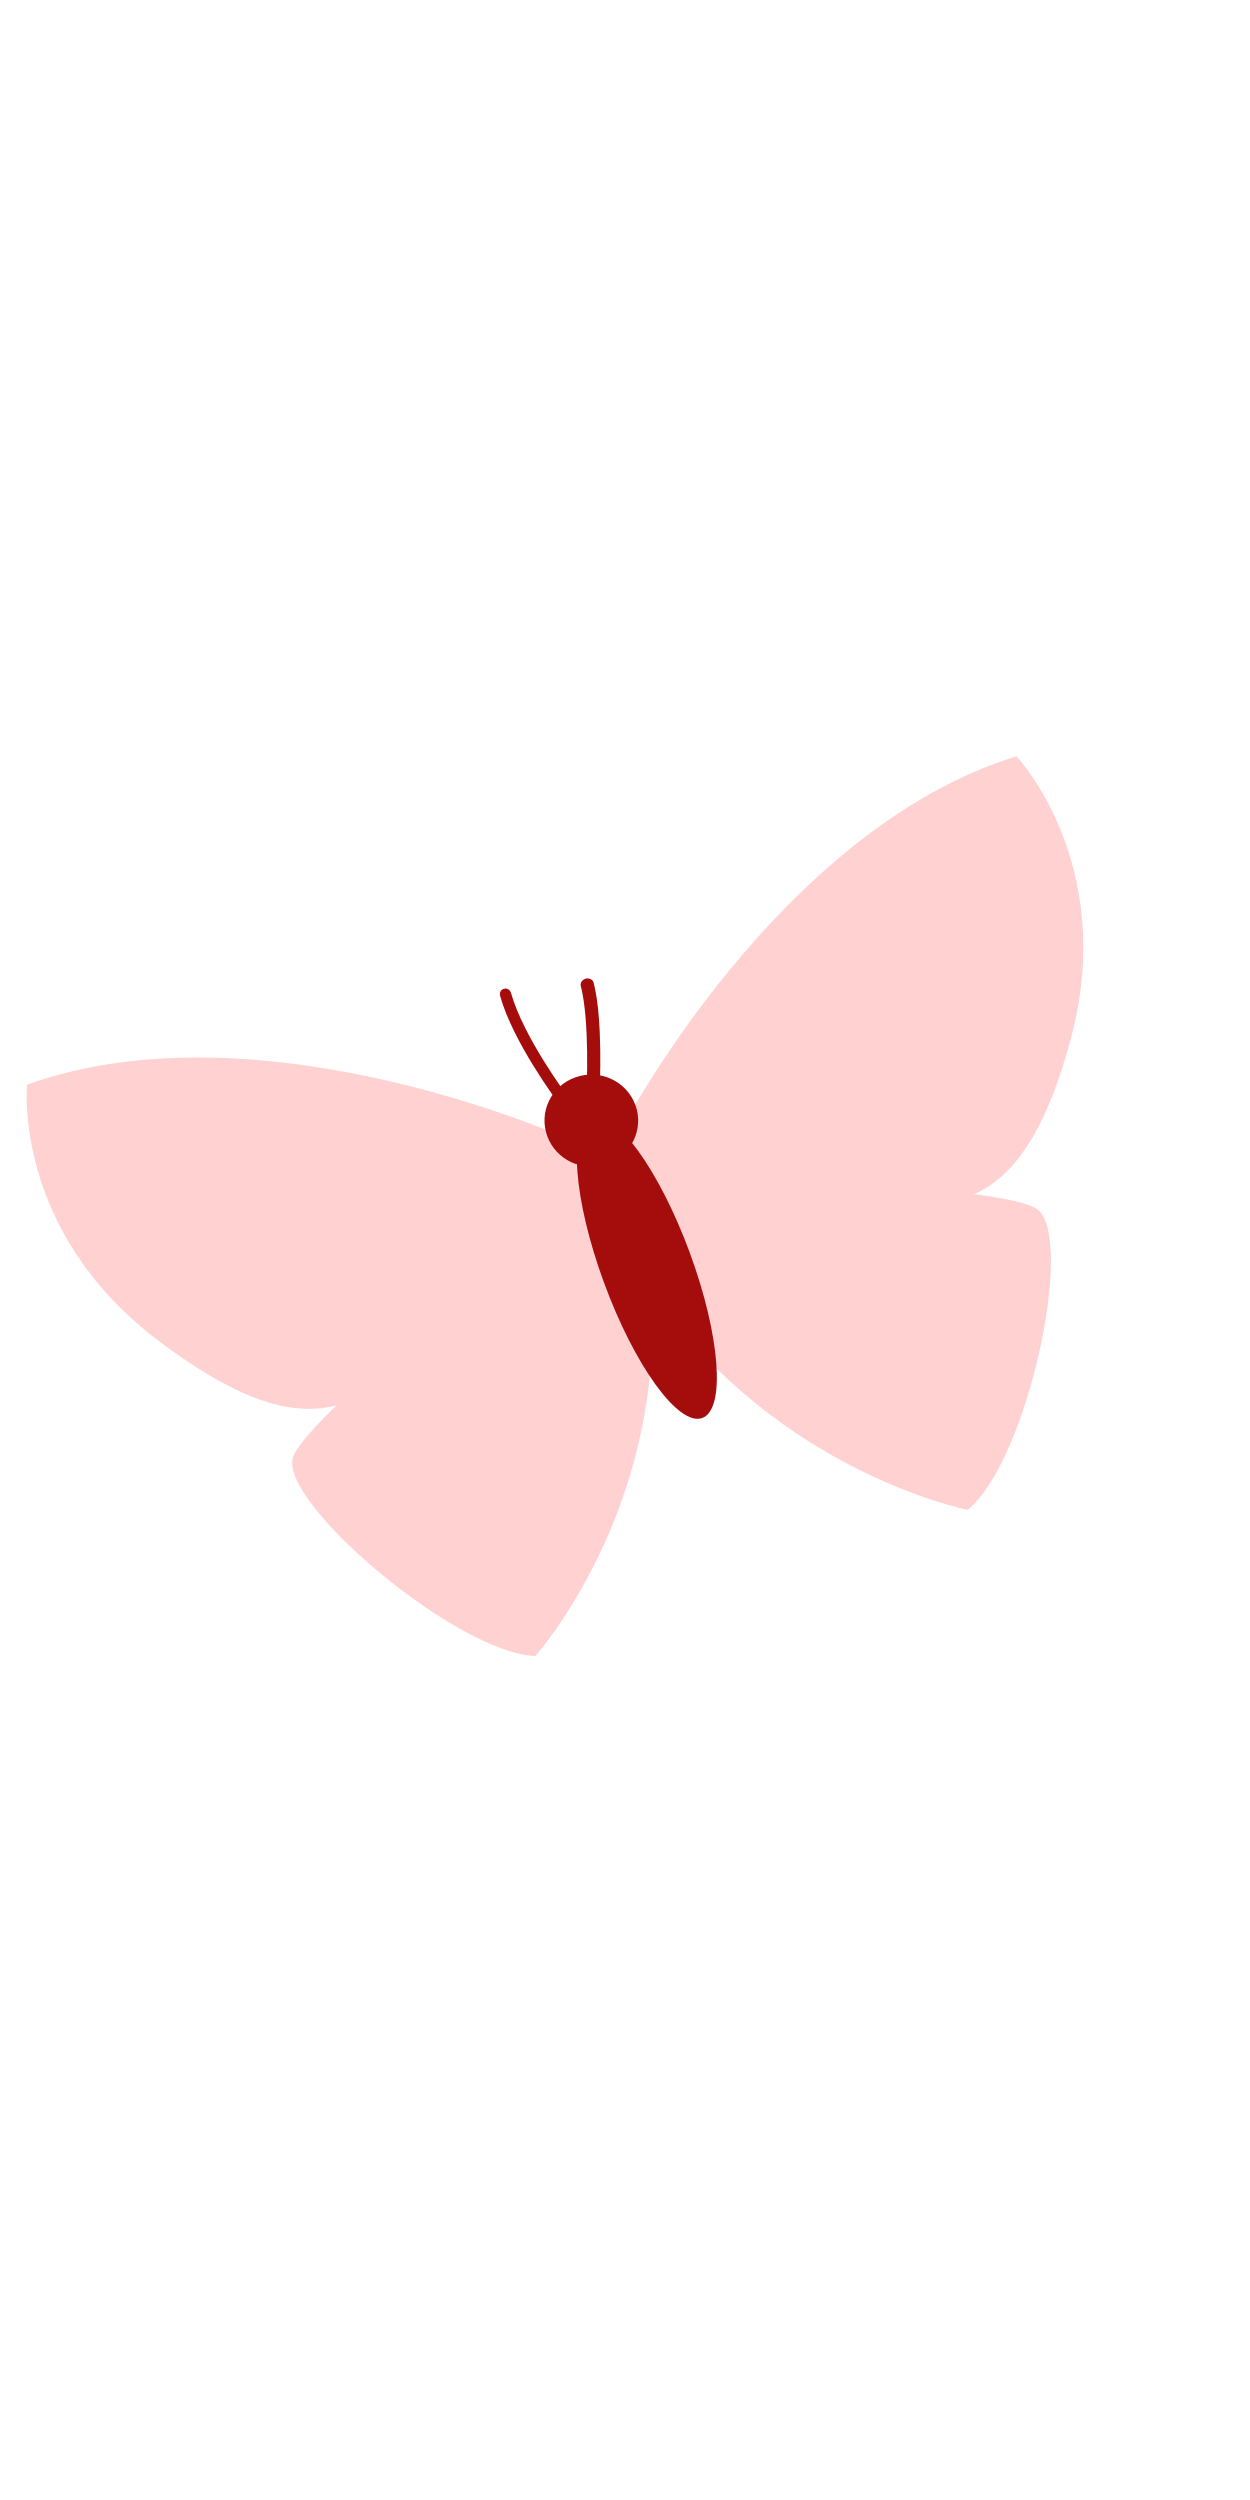
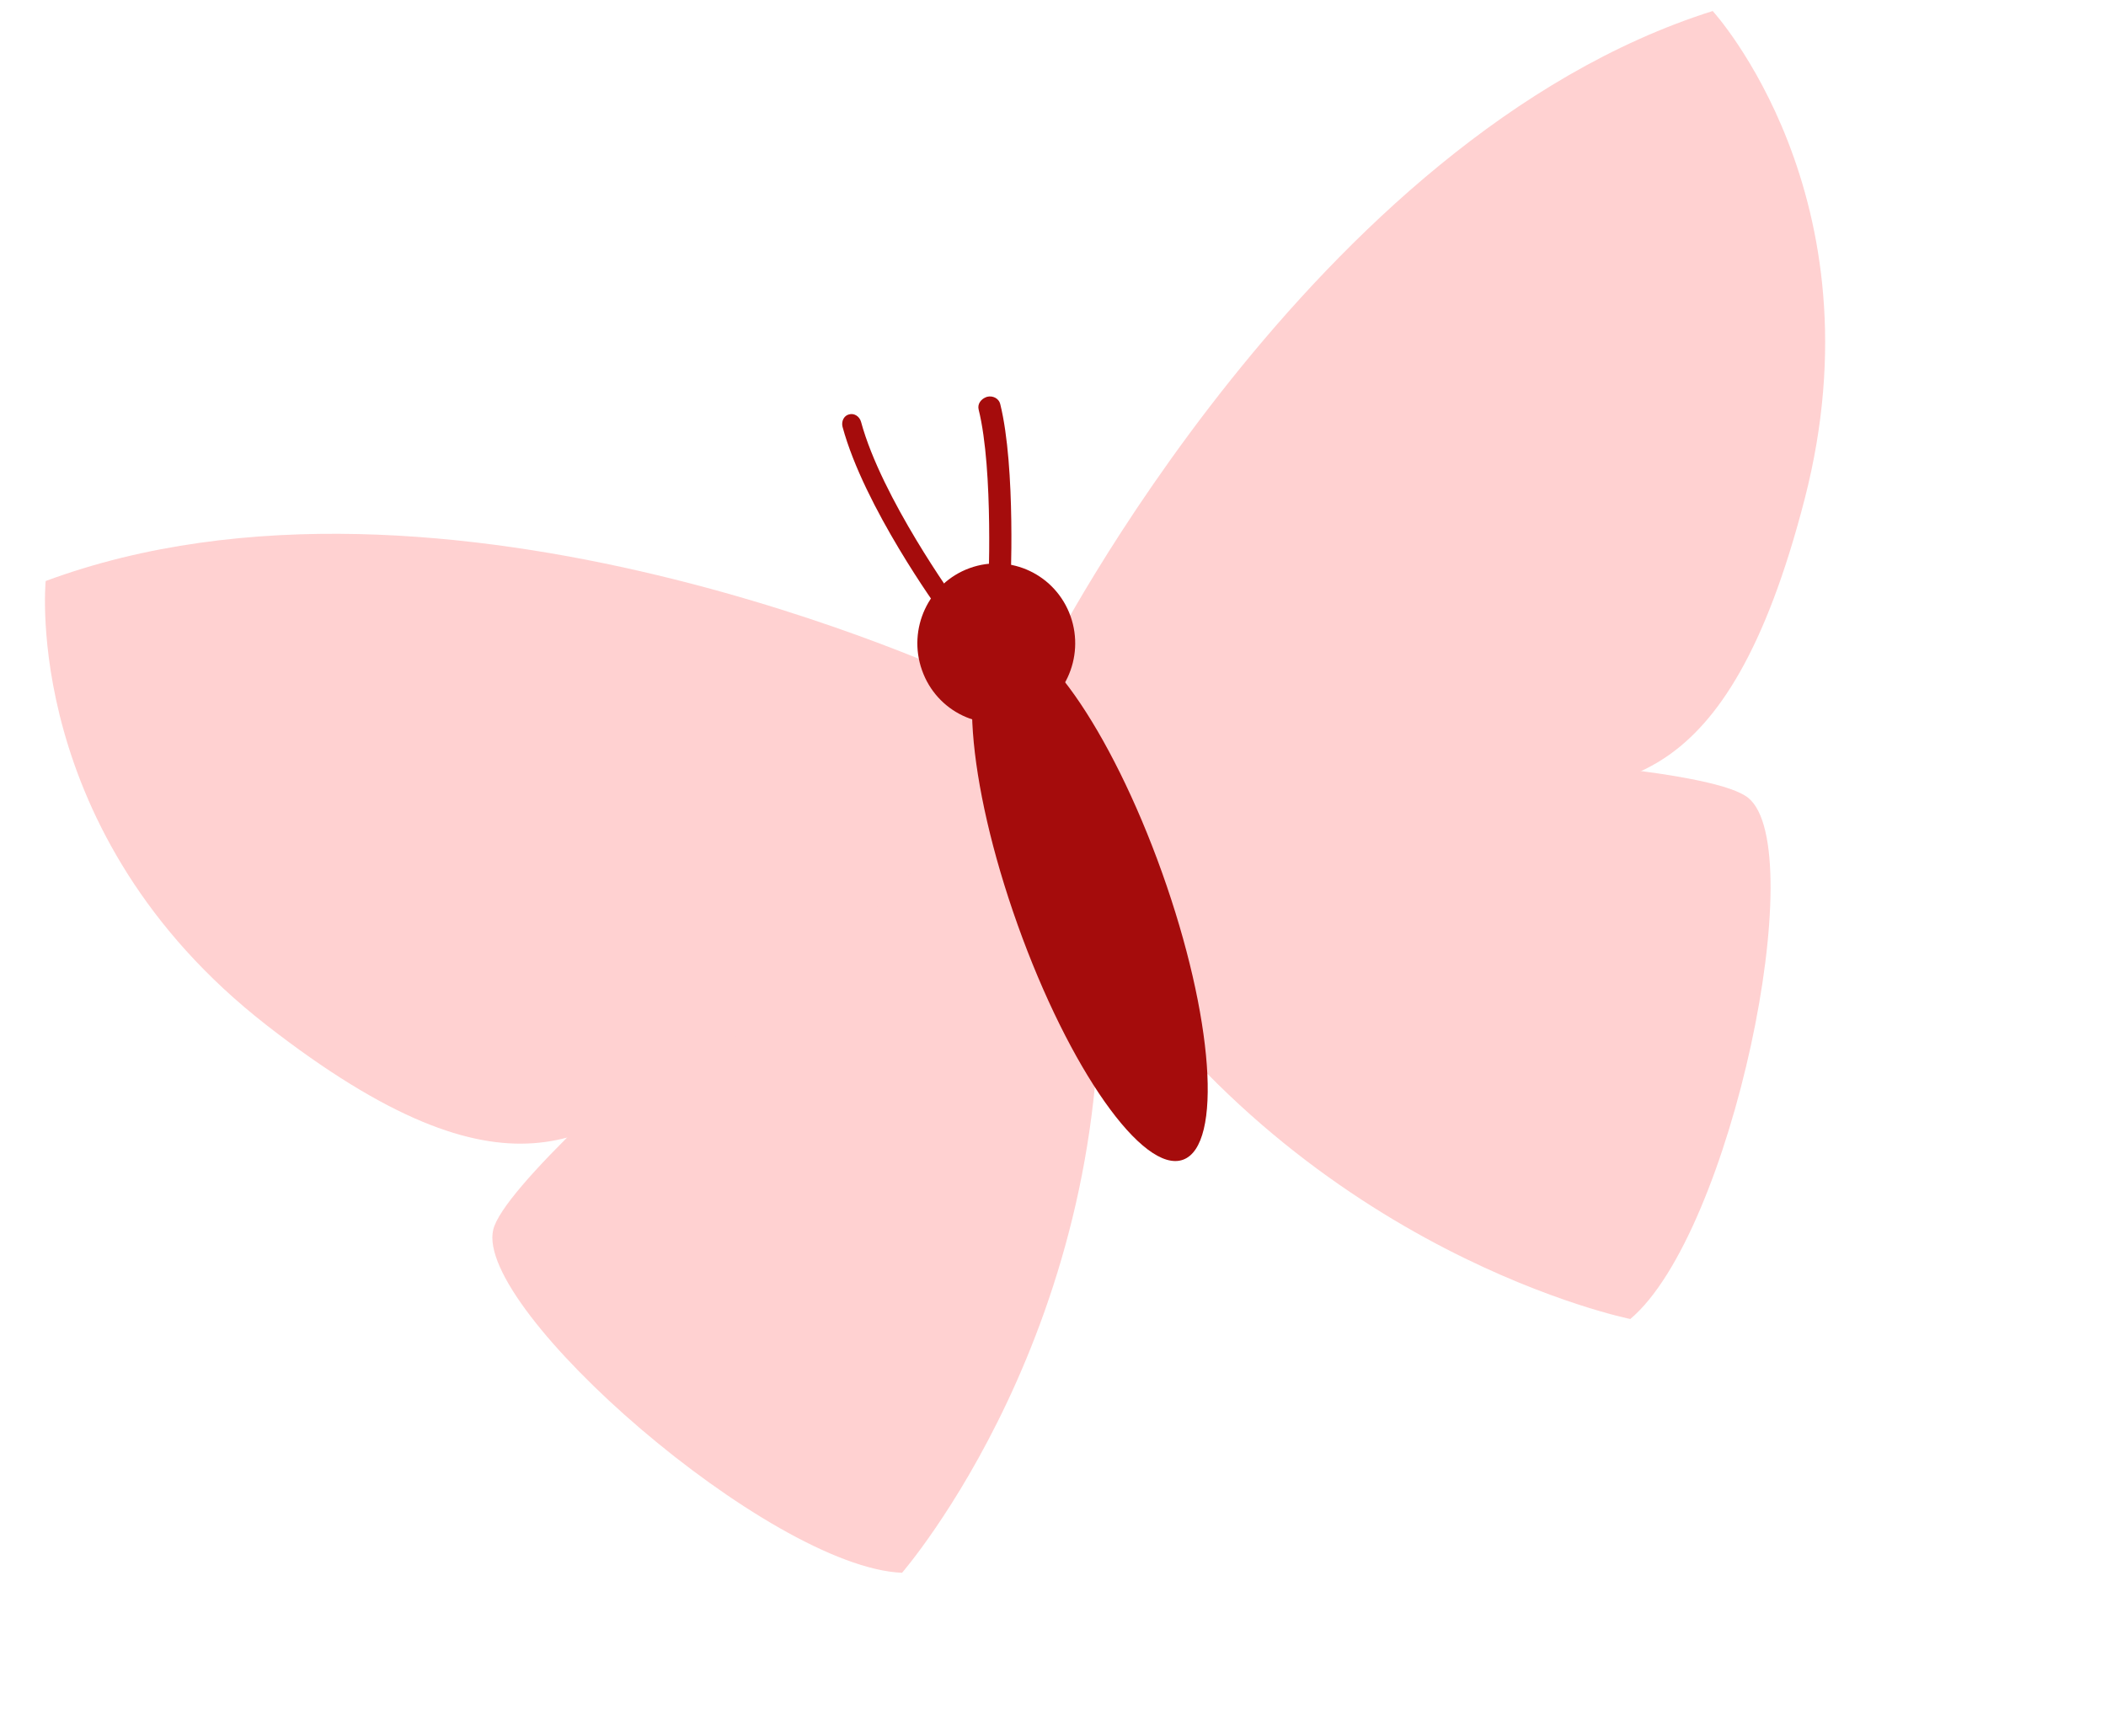
- <svg xmlns="http://www.w3.org/2000/svg" width="px" height="75px" viewBox="0 0 38 76" version="1.1">
+ <svg xmlns="http://www.w3.org/2000/svg" width="74px" height="61px" viewBox="0 0 74 61" version="1.1">
  <g id="surface1">
-     <path style=" stroke:none;fill-rule:nonzero;fill:rgb(100%,81.961%,81.961%);fill-opacity:1;" d="M 18.562 35.742 C 18.562 35.742 30.414 35.879 31.547 36.773 C 32.676 37.664 31.25 44.402 29.418 45.898 C 29.418 45.898 23.668 44.777 19.879 39.344 Z M 18.562 35.742 " />
-     <path style=" stroke:none;fill-rule:nonzero;fill:rgb(100%,81.961%,81.961%);fill-opacity:1;" d="M 18.922 34.27 C 18.922 34.27 23.672 25.211 30.902 22.992 C 30.902 22.992 33.973 26.242 32.562 31.543 C 31.152 36.844 29.113 36.566 27.074 36.73 C 25.035 36.891 19.766 36.055 19.766 36.055 Z M 18.922 34.27 " />
-     <path style=" stroke:none;fill-rule:nonzero;fill:rgb(100%,81.961%,81.961%);fill-opacity:1;" d="M 18.625 35.727 C 18.625 35.727 9.246 42.941 8.898 44.336 C 8.555 45.727 13.883 50.25 16.273 50.344 C 16.273 50.344 20.168 46 19.812 39.391 Z M 18.625 35.727 " />
-     <path style=" stroke:none;fill-rule:nonzero;fill:rgb(100%,81.961%,81.961%);fill-opacity:1;" d="M 17.473 34.707 C 17.473 34.707 8.023 30.387 0.824 32.973 C 0.824 32.973 0.375 37.395 4.801 40.746 C 9.23 44.102 10.695 42.656 12.438 41.555 C 14.184 40.461 17.906 36.633 17.906 36.633 Z M 17.473 34.707 " />
-     <path style=" stroke:none;fill-rule:nonzero;fill:rgb(64.706%,4.706%,4.706%);fill-opacity:1;" d="M 18.09 33.355 C 18.07 33.363 18.043 33.367 18.02 33.367 C 17.91 33.367 17.824 33.289 17.832 33.188 C 17.832 33.168 17.934 31.047 17.656 29.973 C 17.633 29.879 17.699 29.781 17.809 29.75 C 17.918 29.723 18.023 29.781 18.047 29.875 C 18.336 30.996 18.234 33.098 18.227 33.188 C 18.227 33.262 18.168 33.328 18.09 33.355 Z M 18.09 33.355 " />
-     <path style=" stroke:none;fill-rule:nonzero;fill:rgb(64.706%,4.706%,4.706%);fill-opacity:1;" d="M 17.184 33.609 C 17.113 33.633 17.035 33.609 16.988 33.547 C 16.93 33.469 15.594 31.68 15.203 30.273 C 15.176 30.18 15.23 30.078 15.32 30.059 C 15.414 30.031 15.508 30.09 15.535 30.188 C 15.91 31.523 17.246 33.316 17.258 33.332 C 17.316 33.414 17.305 33.523 17.23 33.582 C 17.215 33.594 17.199 33.602 17.184 33.609 Z M 17.184 33.609 " />
-     <path style=" stroke:none;fill-rule:nonzero;fill:rgb(64.706%,4.706%,4.706%);fill-opacity:1;" d="M 20.969 38.082 C 21.898 40.605 22.066 42.855 21.344 43.109 C 20.625 43.363 19.289 41.52 18.363 38.996 C 17.434 36.473 17.262 34.223 17.984 33.969 C 18.703 33.715 20.039 35.559 20.969 38.082 Z M 20.969 38.082 " />
-     <path style=" stroke:none;fill-rule:nonzero;fill:rgb(64.706%,4.706%,4.706%);fill-opacity:1;" d="M 19.316 33.594 C 19.582 34.32 19.199 35.121 18.457 35.383 C 17.719 35.645 16.902 35.266 16.637 34.539 C 16.371 33.812 16.754 33.008 17.496 32.75 C 18.234 32.488 19.051 32.867 19.316 33.594 Z M 19.316 33.594 " />
+     <path style=" stroke:none;fill-rule:nonzero;fill:rgb(100%,81.961%,81.961%);fill-opacity:1;" d="M 36.145 25.977 C 36.145 25.977 59.23 26.246 61.43 28.039 C 63.633 29.828 60.855 43.348 57.285 46.352 C 57.285 46.352 46.09 44.102 38.711 33.199 Z M 36.145 25.977 " />
+     <path style=" stroke:none;fill-rule:nonzero;fill:rgb(100%,81.961%,81.961%);fill-opacity:1;" d="M 36.848 23.008 C 36.848 23.008 46.098 4.836 60.18 0.387 C 60.18 0.387 66.156 6.906 63.41 17.543 C 60.664 28.18 56.695 27.621 52.727 27.949 C 48.754 28.273 38.492 26.602 38.492 26.602 Z M 36.848 23.008 " />
+     <path style=" stroke:none;fill-rule:nonzero;fill:rgb(100%,81.961%,81.961%);fill-opacity:1;" d="M 36.27 25.941 C 36.27 25.941 18.008 40.422 17.332 43.211 C 16.656 46 27.035 55.074 31.695 55.27 C 31.695 55.27 39.273 46.555 38.582 33.289 Z M 36.27 25.941 " />
+     <path style=" stroke:none;fill-rule:nonzero;fill:rgb(100%,81.961%,81.961%);fill-opacity:1;" d="M 34.023 23.895 C 34.023 23.895 15.625 15.219 1.605 20.418 C 1.605 20.418 0.727 29.285 9.348 36.012 C 17.973 42.738 20.832 39.84 24.223 37.641 C 27.617 35.438 34.867 27.754 34.867 27.754 Z M 34.023 23.895 " />
+     <path style=" stroke:none;fill-rule:nonzero;fill:rgb(64.706%,4.706%,4.706%);fill-opacity:1;" d="M 35.23 21.18 C 35.188 21.195 35.141 21.203 35.094 21.203 C 34.879 21.207 34.715 21.047 34.723 20.848 C 34.723 20.805 34.922 16.547 34.387 14.391 C 34.34 14.199 34.465 14.016 34.68 13.945 C 34.887 13.891 35.098 14.004 35.145 14.195 C 35.703 16.445 35.508 20.664 35.496 20.84 C 35.488 20.996 35.379 21.125 35.23 21.18 Z M 35.23 21.18 " />
+     <path style=" stroke:none;fill-rule:nonzero;fill:rgb(64.706%,4.706%,4.706%);fill-opacity:1;" d="M 33.465 21.688 C 33.328 21.738 33.172 21.691 33.082 21.562 C 32.969 21.41 30.367 17.816 29.605 15 C 29.555 14.805 29.656 14.602 29.836 14.562 C 30.012 14.512 30.199 14.629 30.254 14.82 C 30.98 17.504 33.582 21.098 33.609 21.137 C 33.723 21.293 33.699 21.52 33.555 21.637 C 33.523 21.66 33.496 21.676 33.465 21.688 Z M 33.465 21.688 " />
+     <path style=" stroke:none;fill-rule:nonzero;fill:rgb(64.706%,4.706%,4.706%);fill-opacity:1;" d="M 40.832 30.664 C 42.641 35.73 42.969 40.246 41.57 40.754 C 40.168 41.262 37.566 37.566 35.758 32.5 C 33.949 27.434 33.621 22.918 35.023 22.41 C 36.422 21.902 39.023 25.598 40.832 30.664 Z M 40.832 30.664 " />
+     <path style=" stroke:none;fill-rule:nonzero;fill:rgb(64.706%,4.706%,4.706%);fill-opacity:1;" d="M 37.617 21.656 C 38.133 23.117 37.387 24.723 35.945 25.246 C 34.504 25.773 32.914 25.016 32.398 23.555 C 31.879 22.098 32.629 20.488 34.07 19.965 C 35.512 19.441 37.098 20.199 37.617 21.656 Z M 37.617 21.656 " />
  </g>
</svg>
